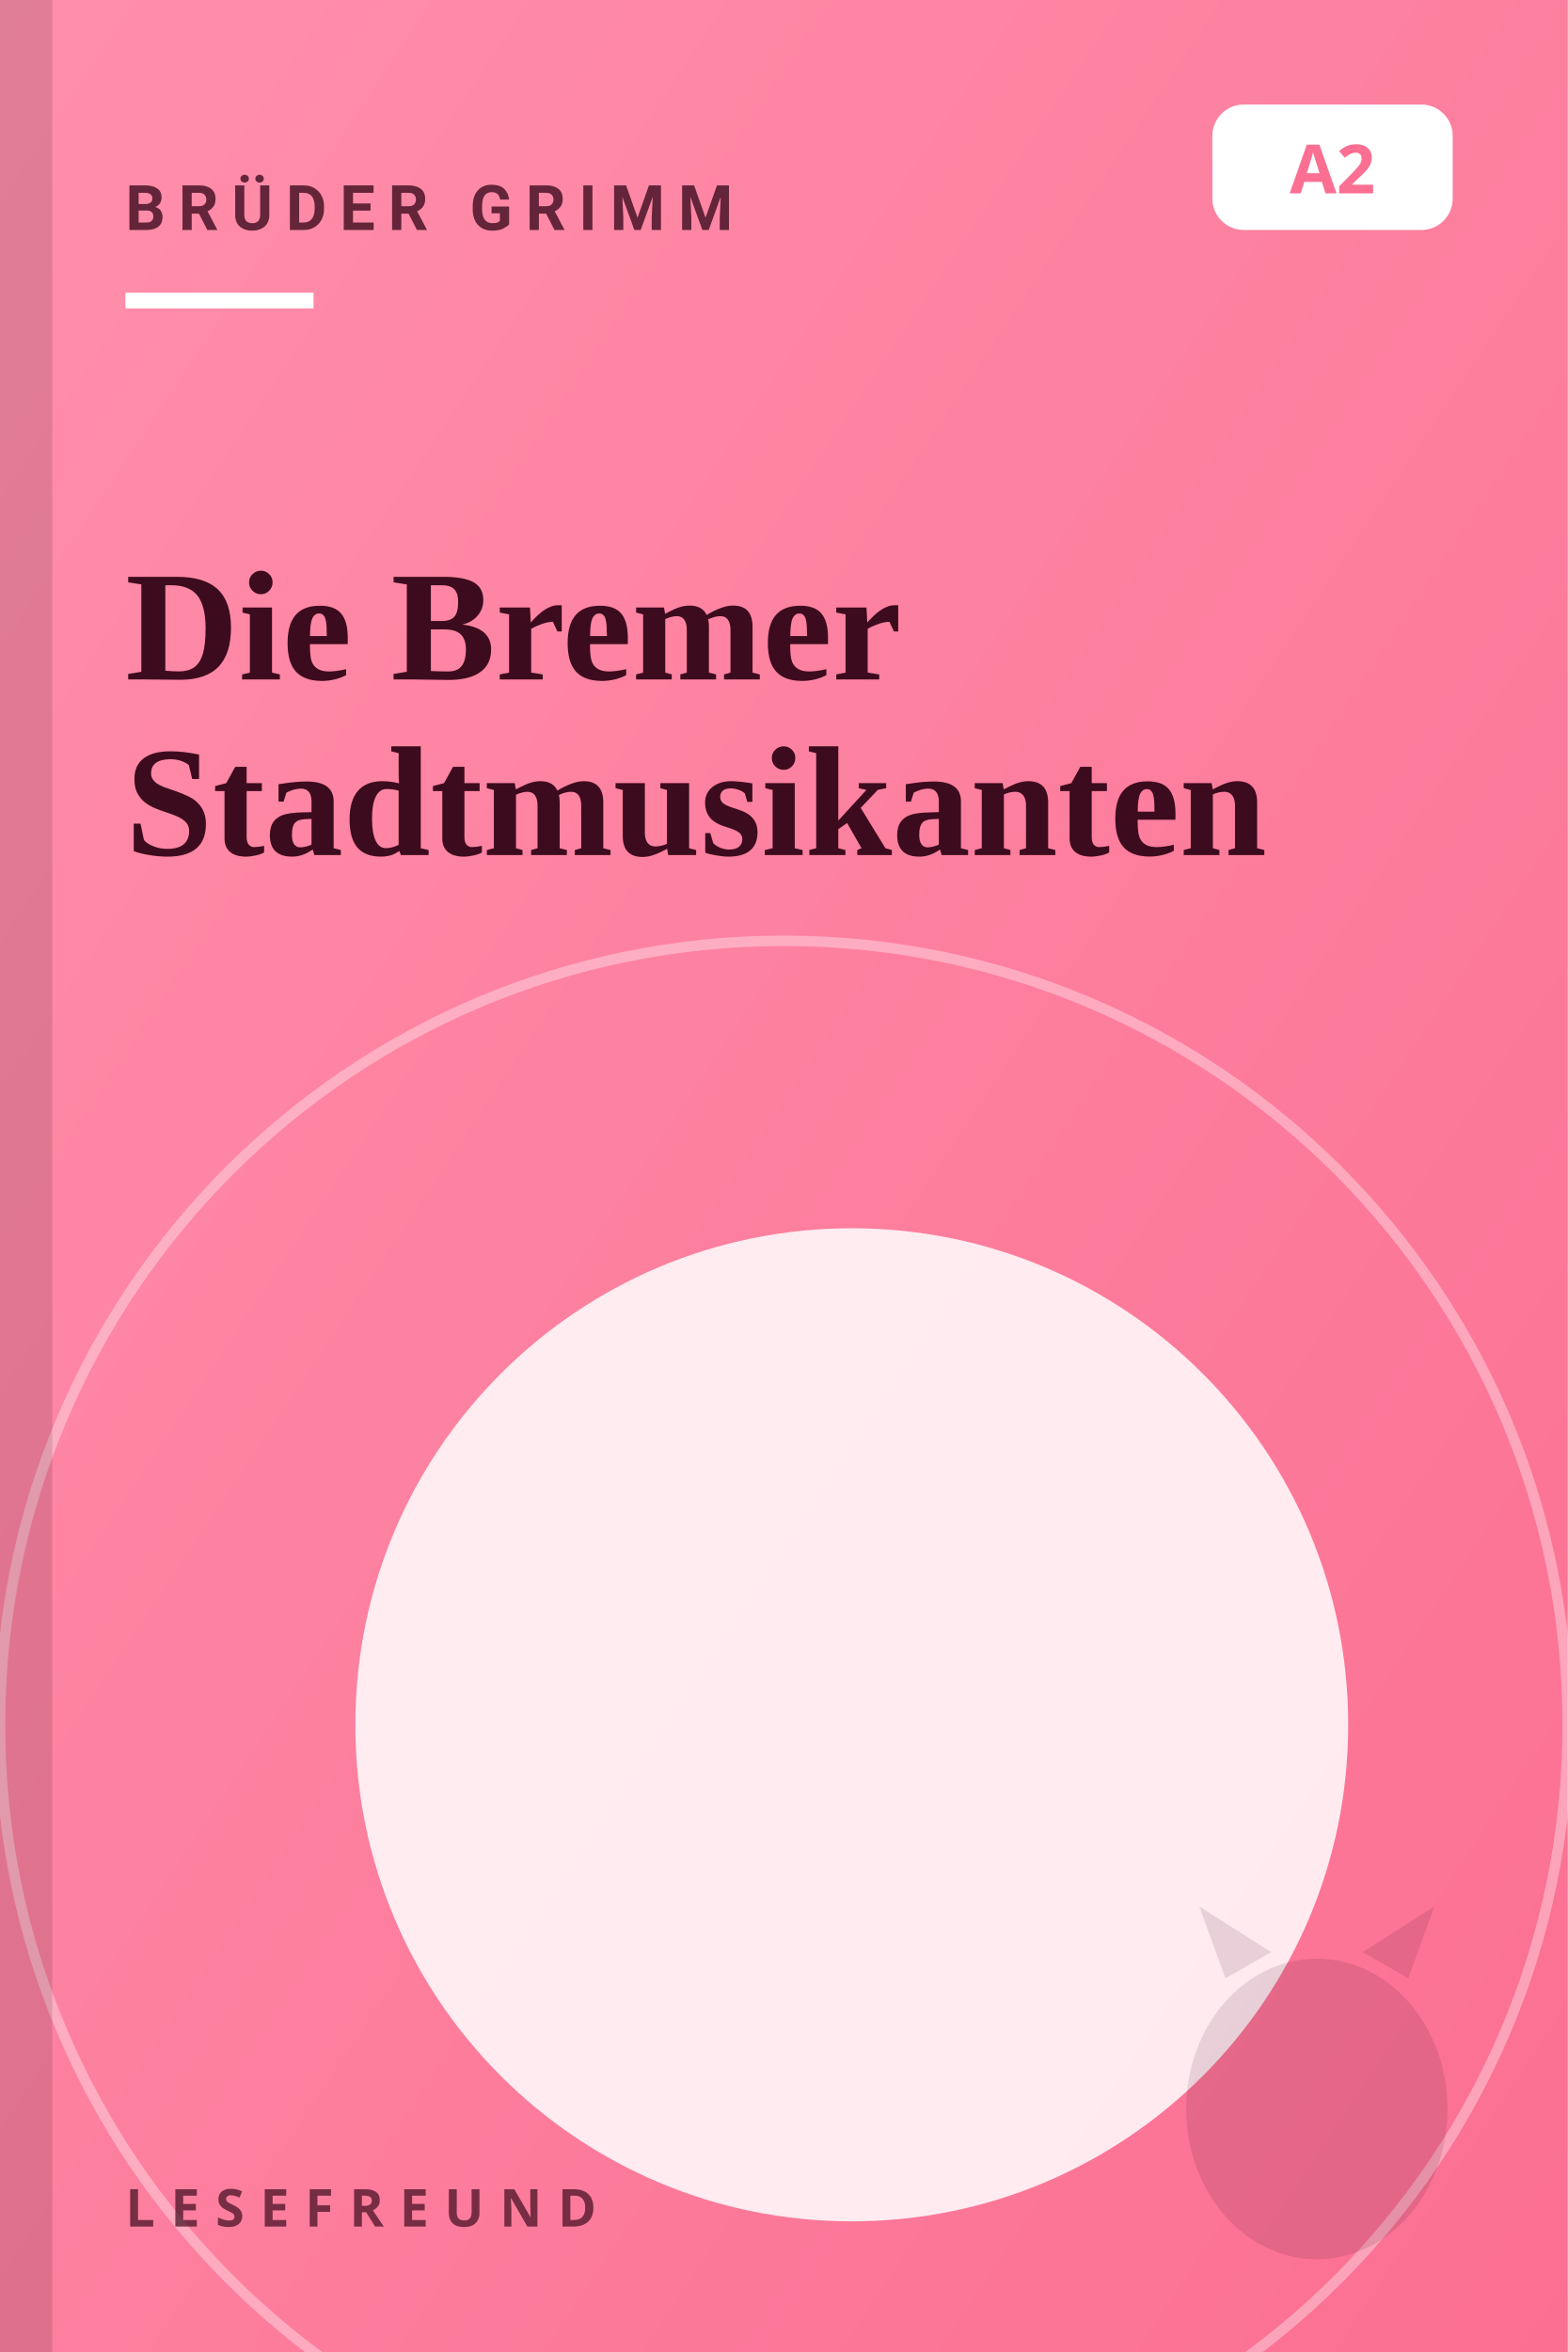
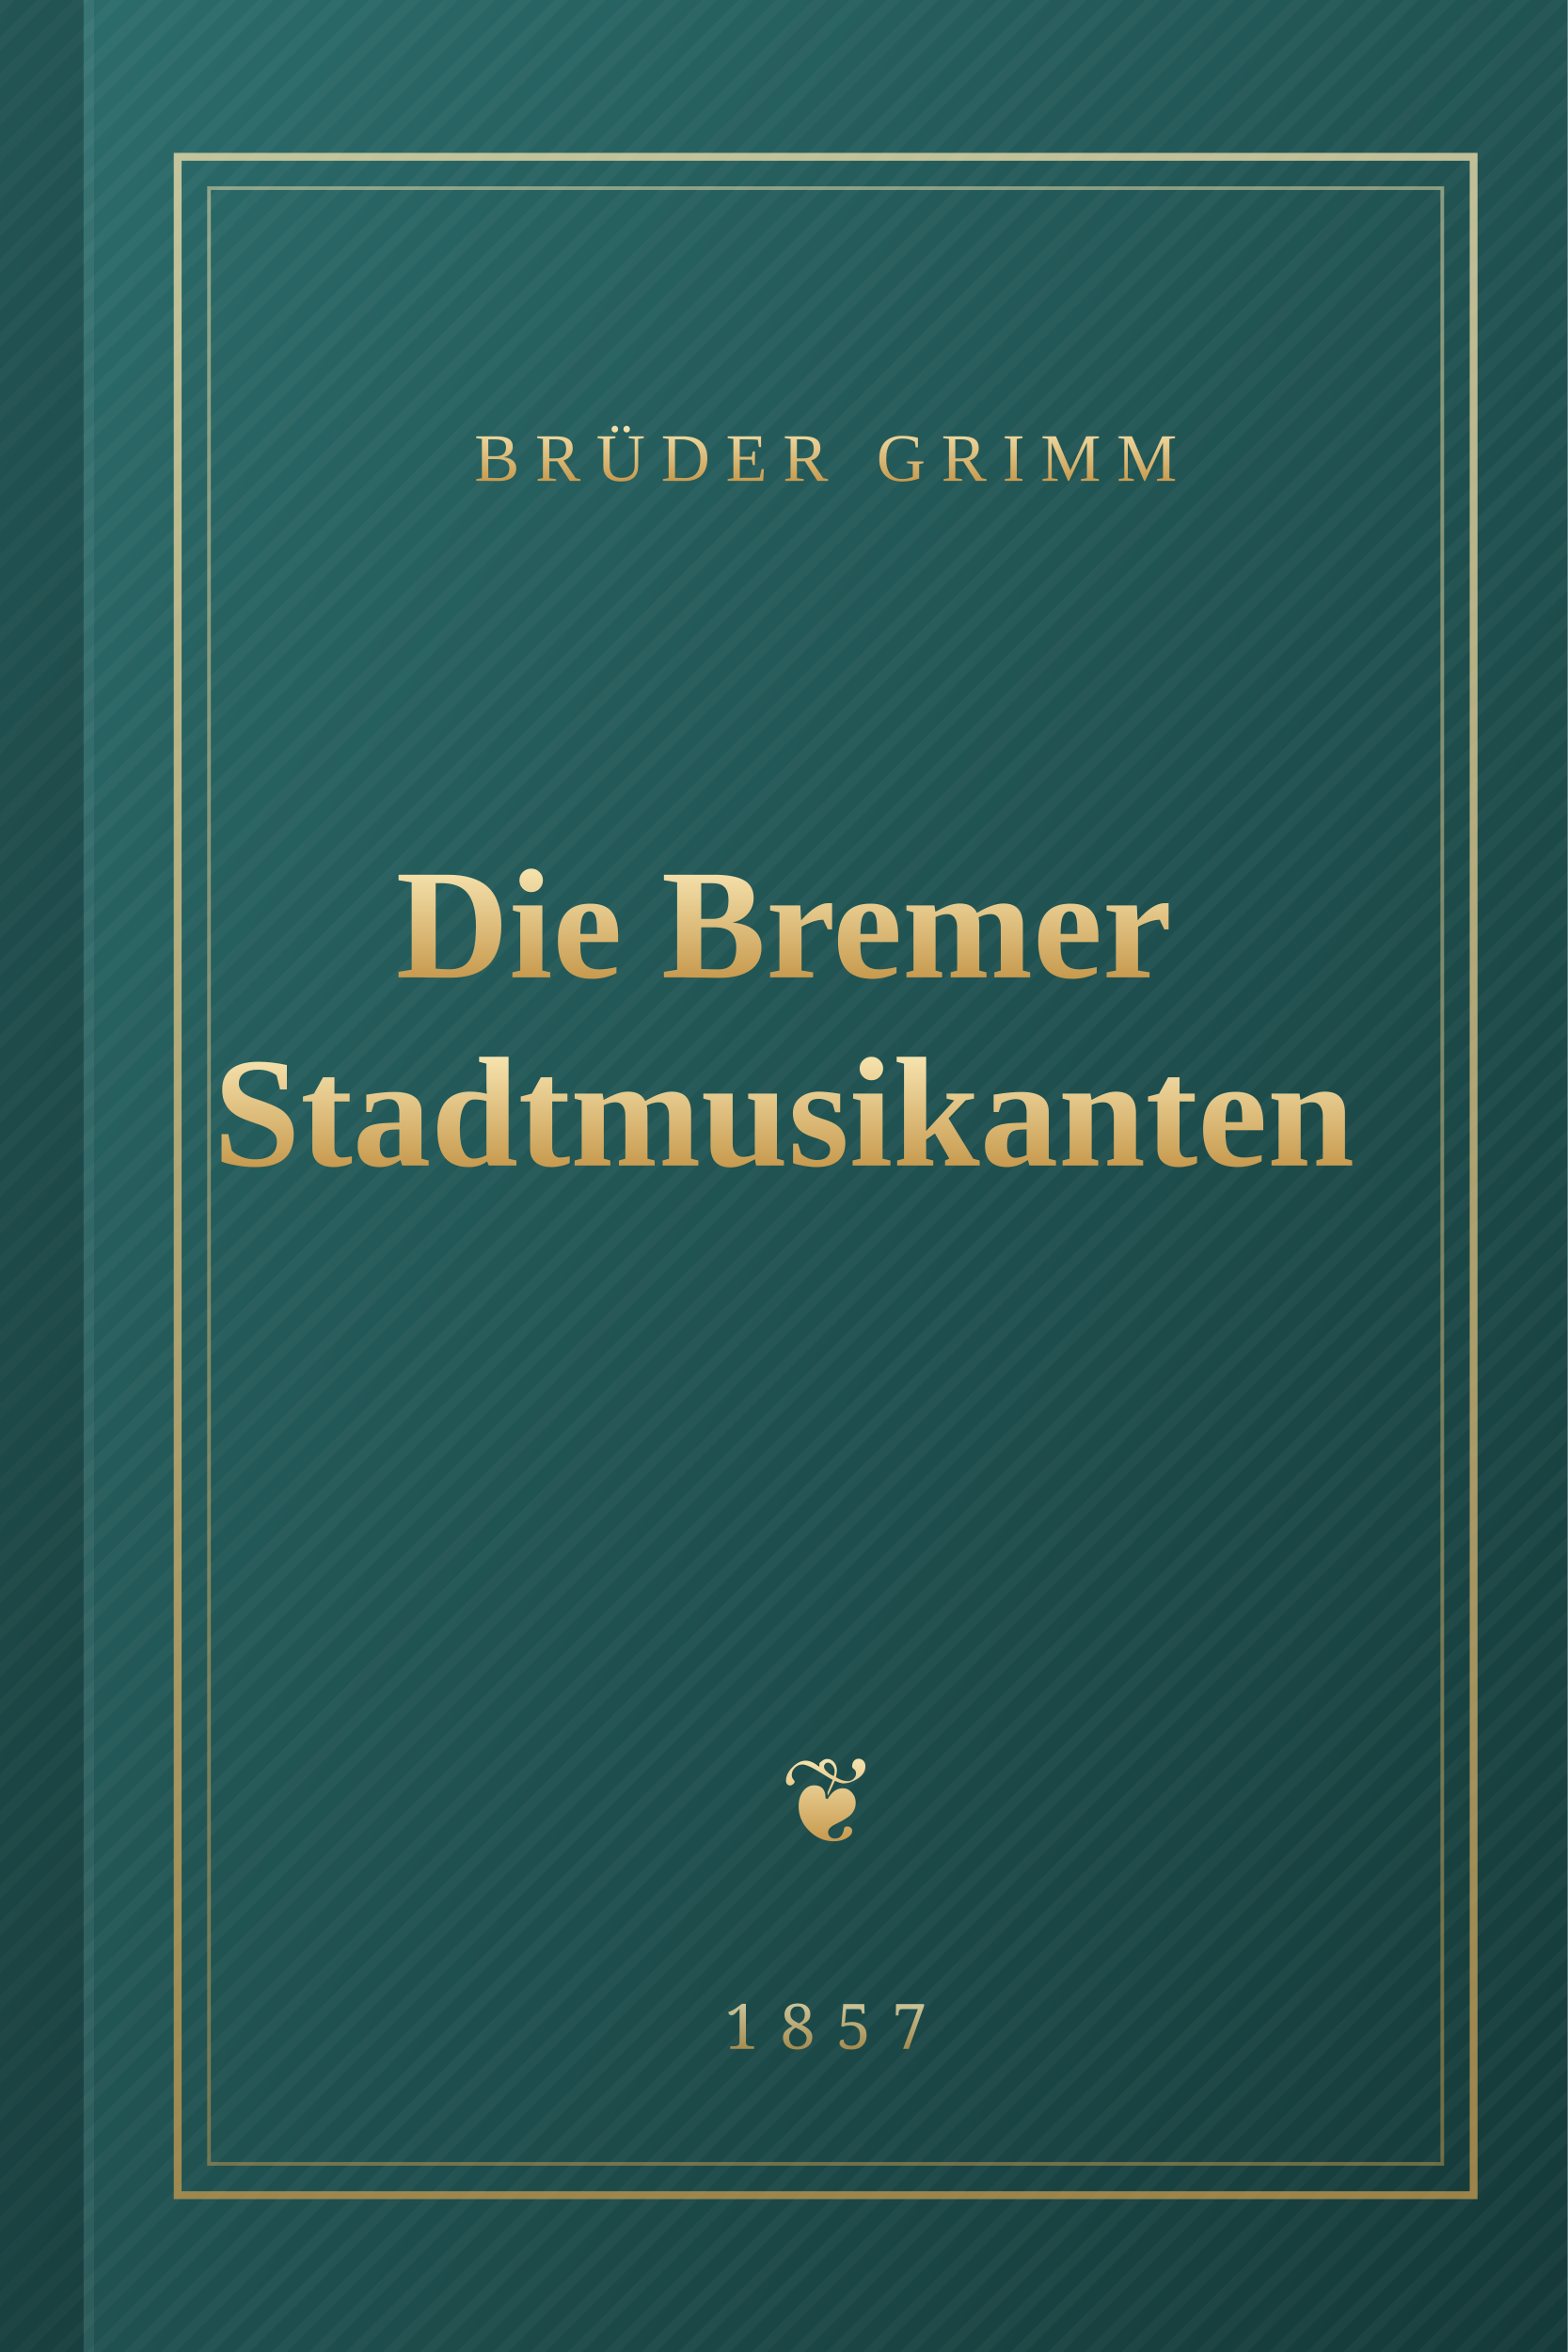
<svg xmlns="http://www.w3.org/2000/svg" viewBox="0 0 300 450" width="300" height="450">
  <defs>
-     <linearGradient id="g" x1="0" y1="0" x2="1" y2="1">
-       <stop offset="0" stop-color="#ff8fab" />
-       <stop offset="1" stop-color="#fb6f92" />
+     <linearGradient id="c" x1="0" y1="0" x2="1" y2="1">
+       <stop offset="0" stop-color="hsl(179 42% 30%)" />
+       <stop offset="1" stop-color="hsl(179 48% 15%)" />
+     </linearGradient>
+     <pattern id="w" width="5" height="5" patternUnits="userSpaceOnUse" patternTransform="rotate(45)">
+       <rect width="2" height="5" fill="#fff" opacity=".035" />
+     </pattern>
+     <linearGradient id="g" x1="0" y1="0" x2="0" y2="1">
+       <stop offset="0" stop-color="#f6e3ae" />
+       <stop offset="1" stop-color="#c79a4e" />
    </linearGradient>
  </defs>
-   <rect width="300" height="450" fill="url(#g)" />
-   <circle cx="163" cy="330" r="95" fill="#fff" opacity=".85" />
-   <circle cx="150" cy="330" r="150" fill="none" stroke="#fff" stroke-width="2" opacity=".35" />
-   <rect x="0" y="0" width="10" height="450" fill="#000" opacity=".12" />
-   <text x="24" y="44" font-family="system-ui,-apple-system,Segoe UI,Roboto,sans-serif" font-size="12" font-weight="700" letter-spacing="2.5" fill="#3d0b1e" opacity=".8">BRÜDER GRIMM</text>
-   <rect x="24" y="56" width="36" height="3" fill="#fff" />
-   <text y="130" font-family="Georgia,'Iowan Old Style','Times New Roman',serif" font-size="30" font-weight="700" fill="#3d0b1e">
-     <tspan x="24" dy="0">Die Bremer</tspan>
-     <tspan x="24" dy="33.6">Stadtmusikanten</tspan>
-   </text>
-   <g transform="translate(212 356) scale(1.25)" fill="#3d0b1e" opacity="0.12">
-     <path d="M18 18l-4-11 11 7zM46 18l4-11-11 7z" />
-     <ellipse cx="32" cy="38" rx="20" ry="23" />
+   <rect width="300" height="450" fill="url(#c)" />
+   <rect width="300" height="450" fill="url(#w)" />
+   <rect x="0" y="0" width="16" height="450" fill="#000" opacity=".22" />
+   <rect x="16" y="0" width="2" height="450" fill="#fff" opacity=".06" />
+   <rect x="34" y="30" width="248" height="390" fill="none" stroke="url(#g)" stroke-width="1.5" opacity=".75" />
+   <rect x="40" y="36" width="236" height="378" fill="none" stroke="url(#g)" stroke-width=".7" opacity=".5" />
+   <text x="158" y="92" text-anchor="middle" font-family="Georgia,'Times New Roman',serif" font-size="13" letter-spacing="3" fill="url(#g)">BRÜDER GRIMM</text>
+   <path d="M118 112h80" stroke="url(#g)" stroke-width="1" />
+   <g font-family="Georgia,'Times New Roman',serif" font-weight="700" font-size="30" fill="url(#g)">
+     <text x="150" y="187" text-anchor="middle">Die Bremer</text>
+     <text x="150" y="223" text-anchor="middle">Stadtmusikanten</text>
  </g>
-   <text x="24" y="426" font-family="system-ui,sans-serif" font-size="10" font-weight="800" letter-spacing="3" fill="#3d0b1e" opacity=".7">LESEFREUND</text>
-   <rect x="232" y="20" width="46" height="24" rx="6" fill="#fff" />
-   <text x="255" y="37" text-anchor="middle" font-family="system-ui,sans-serif" font-size="13" font-weight="800" fill="#fb6f92">A2</text>
+   <text x="158" y="352" text-anchor="middle" font-size="22" fill="url(#g)">❦</text>
+   <text x="158" y="392" text-anchor="middle" font-family="Georgia,serif" font-size="12" letter-spacing="4" fill="url(#g)" opacity=".8">1857</text>
</svg>
